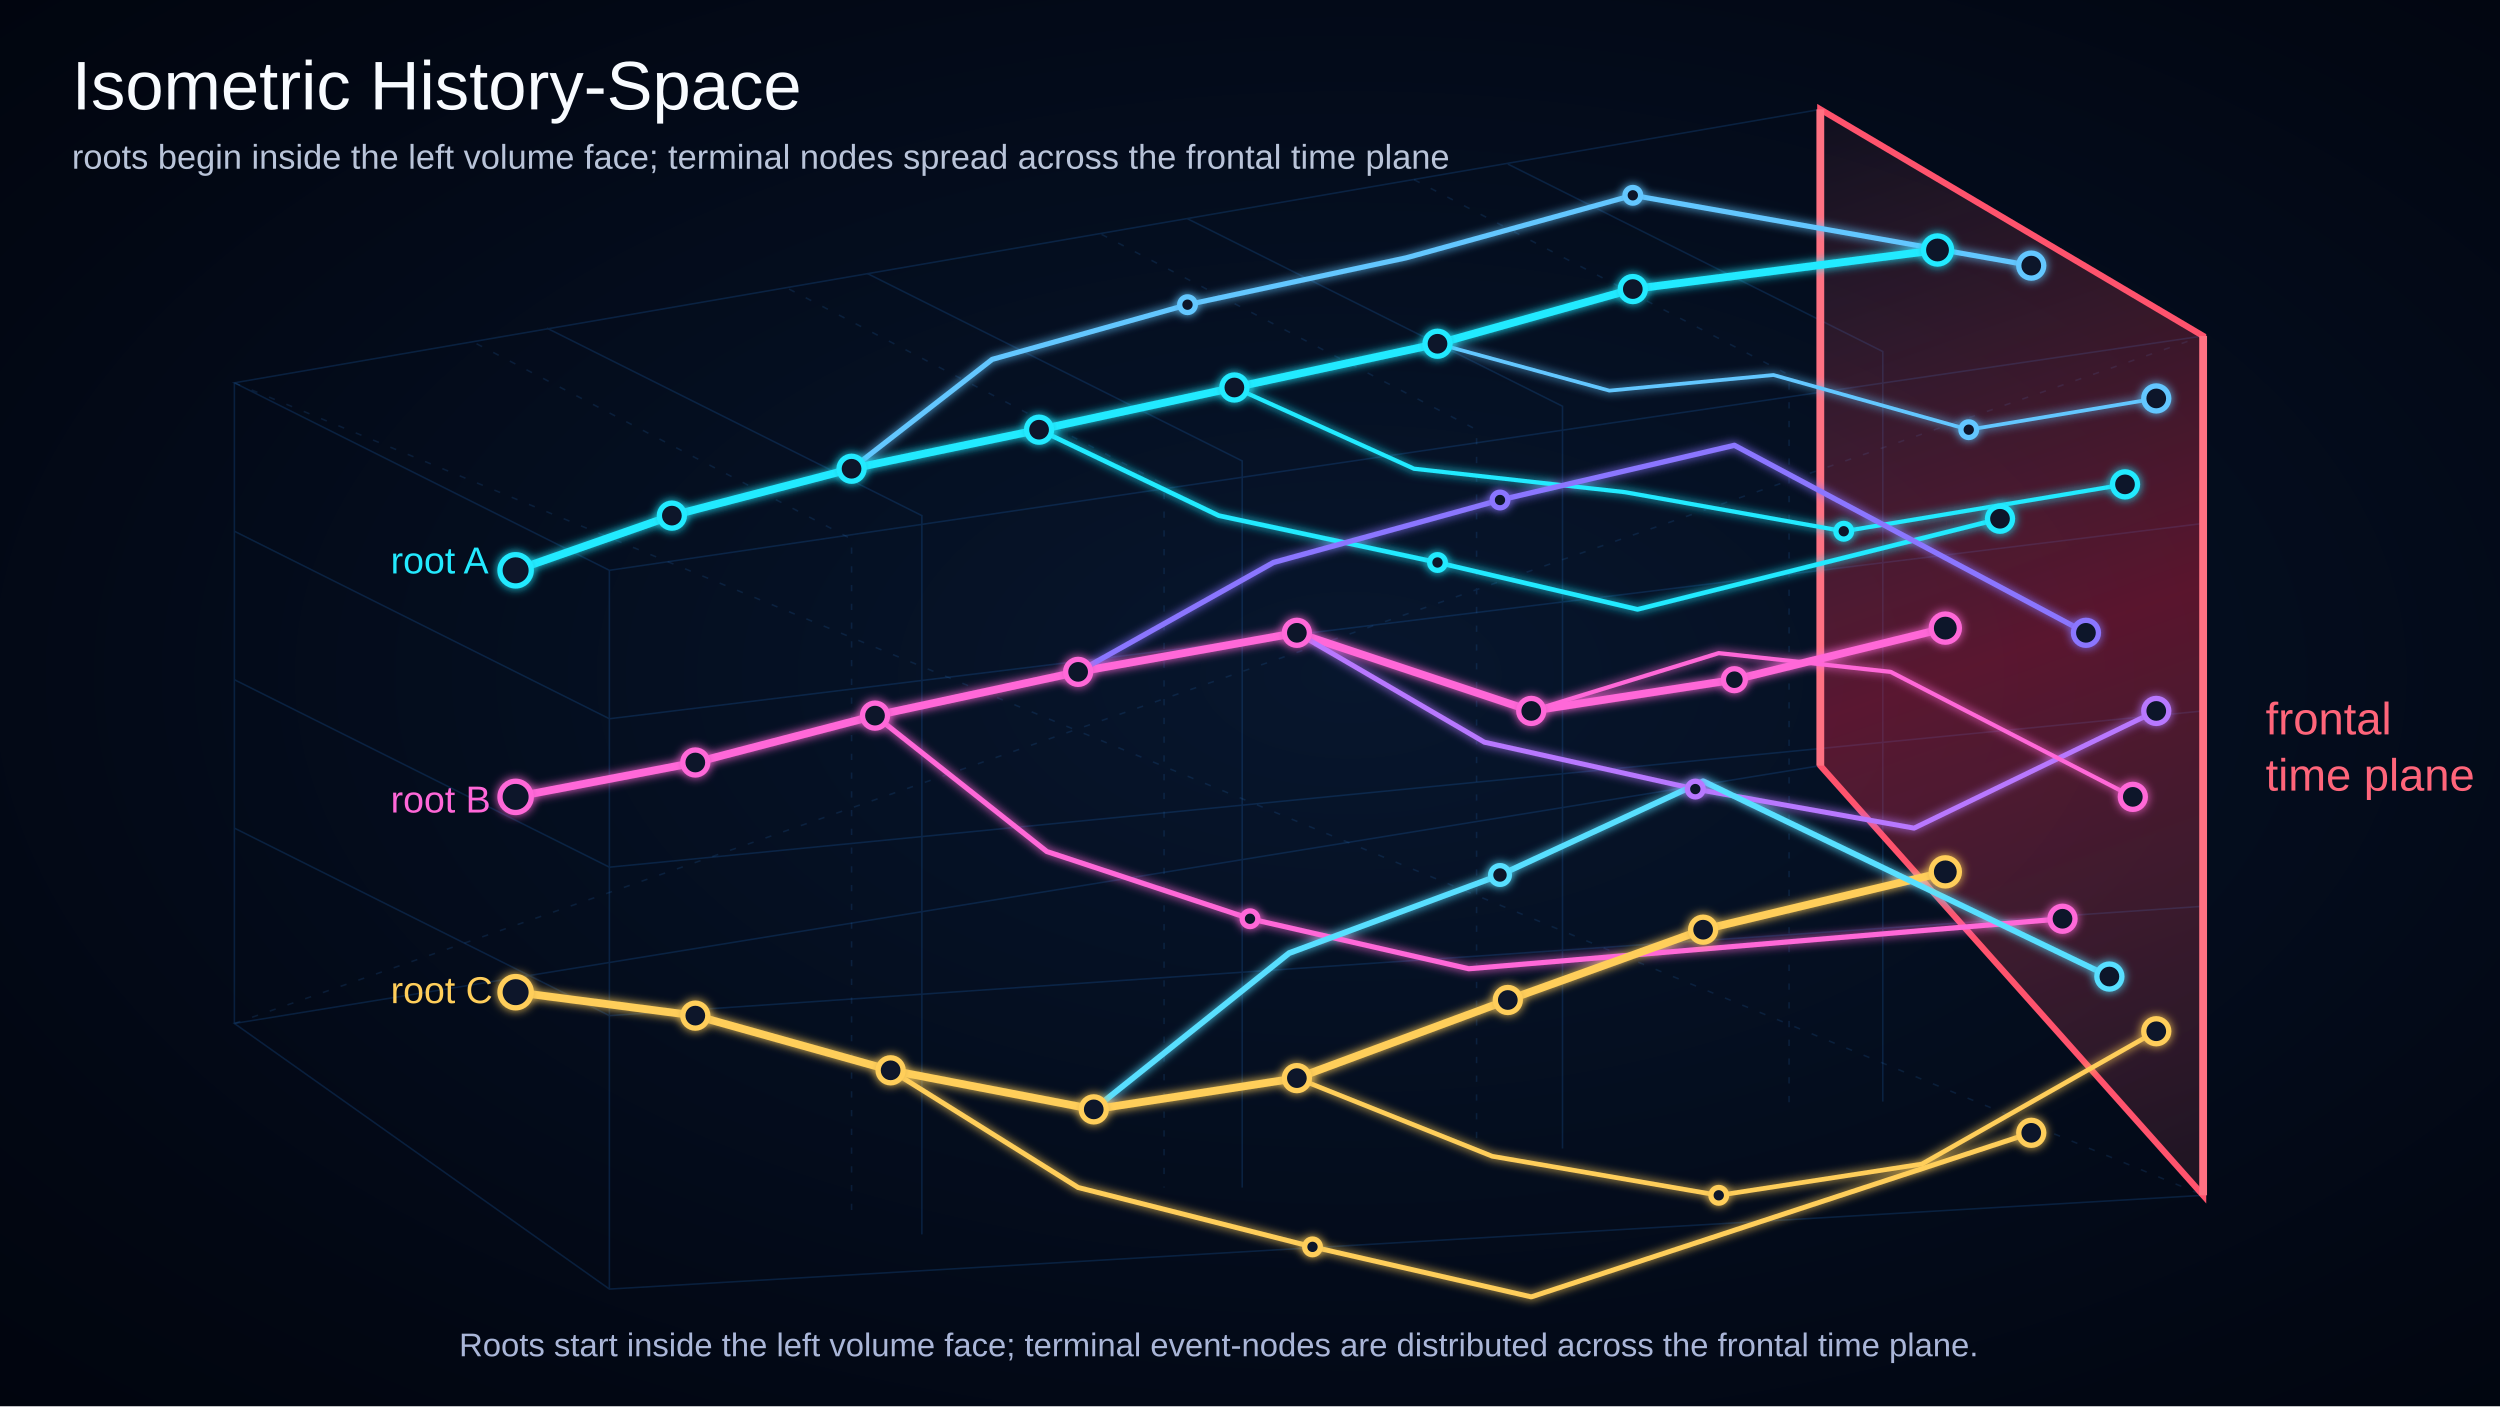
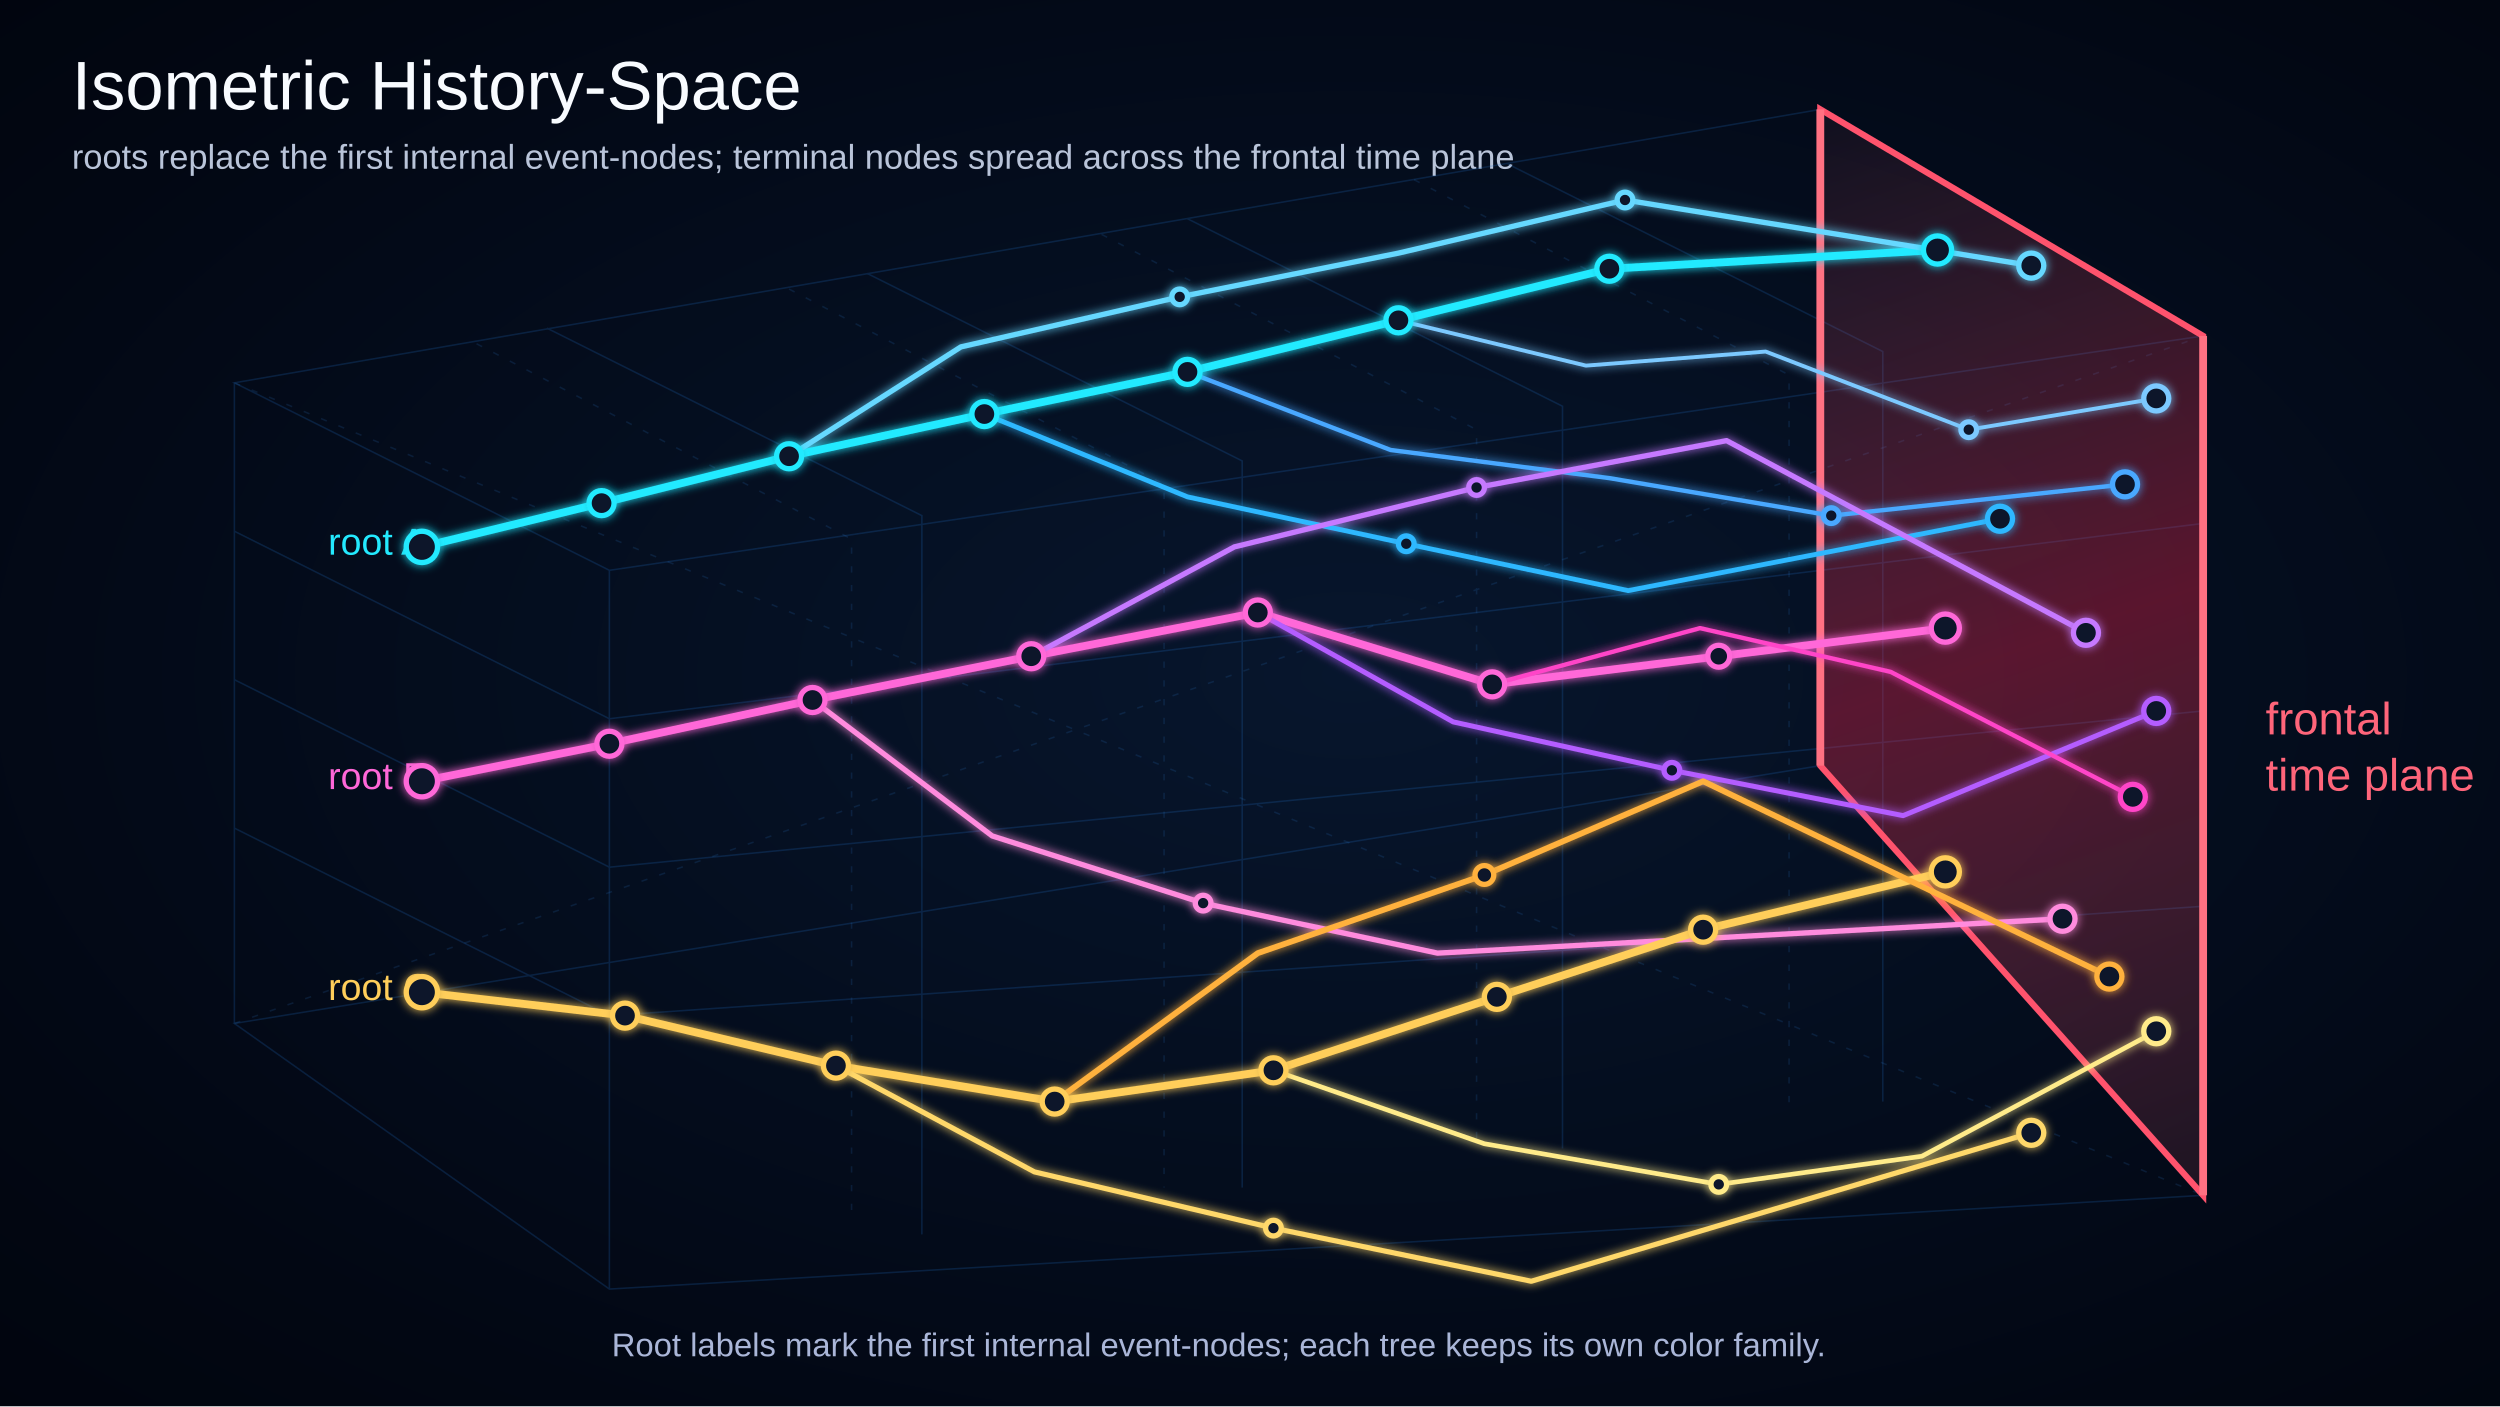
<svg xmlns="http://www.w3.org/2000/svg" viewBox="0 0 1600 900" role="img" aria-labelledby="title desc">
  <defs>
    <radialGradient id="bg" cx="54%" cy="48%" r="88%">
      <stop offset="0" stop-color="#07162d" />
      <stop offset="0.68" stop-color="#020713" />
      <stop offset="1" stop-color="#00030a" />
    </radialGradient>
    <linearGradient id="plane" x1="1165" y1="70" x2="1410" y2="765" gradientUnits="userSpaceOnUse">
      <stop offset="0" stop-color="#ff6b7d" stop-opacity="0.05" />
      <stop offset="0.5" stop-color="#ff234a" stop-opacity="0.34" />
      <stop offset="1" stop-color="#ff6b7d" stop-opacity="0.10" />
    </linearGradient>
    <filter id="glow" x="-70%" y="-70%" width="240%" height="240%">
      <feGaussianBlur stdDeviation="3" result="b" />
      <feMerge>
        <feMergeNode in="b" />
        <feMergeNode in="SourceGraphic" />
      </feMerge>
    </filter>
  </defs>
  <rect width="1600" height="900" fill="url(#bg)" />
  <text x="46" y="70" fill="#f8fbff" font-family="Segoe UI, Arial, sans-serif" font-size="44">Isometric History-Space</text>
-   <text x="46" y="108" fill="#b9c4d9" font-family="Segoe UI, Arial, sans-serif" font-size="22">roots begin inside the left volume face; terminal nodes spread across the frontal time plane</text>
+   <text x="46" y="108" fill="#b9c4d9" font-family="Segoe UI, Arial, sans-serif" font-size="22">roots replace the first internal event-nodes; terminal nodes spread across the frontal time plane</text>
  <g stroke="#1f6fc7" fill="none" opacity="0.22">
    <path d="M150 245 L1165 70 L1410 215 L390 365 Z" />
    <path d="M150 655 L1165 490 L1410 765 L390 825 Z" />
    <path d="M150 245 V655 M390 365 V825 M1165 70 V490 M1410 215 V765" />
    <path d="M150 340 L390 460 L1410 335 M150 435 L390 555 L1410 455 M150 530 L390 650 L1410 580" />
    <path d="M350 210 L590 330 V790 M555 175 L795 295 V760 M760 140 L1000 260 V735 M965 105 L1205 225 V705" />
  </g>
  <g opacity="0.16" stroke="#2d7fd7" fill="none" stroke-dasharray="4 8">
    <path d="M150 245 L1410 765 M150 655 L1410 215" />
    <path d="M305 220 L545 345 L545 780 M505 185 L745 310 L745 760 M705 150 L945 275 L945 735 M905 115 L1145 240 L1145 710" />
  </g>
  <polygon points="1165,70 1410,215 1410,765 1165,490" fill="url(#plane)" stroke="#ff536d" stroke-width="4" />
  <line x1="1165" y1="70" x2="1165" y2="490" stroke="#ff7182" stroke-width="5" />
  <line x1="1410" y1="215" x2="1410" y2="765" stroke="#ff7182" stroke-width="5" />
  <text x="1450" y="470" fill="#ff657a" font-family="Segoe UI, Arial, sans-serif" font-size="29">frontal</text>
  <text x="1450" y="506" fill="#ff657a" font-family="Segoe UI, Arial, sans-serif" font-size="29">time plane</text>
-   <text x="250" y="367" fill="#23eaff" font-family="Segoe UI, Arial, sans-serif" font-size="24">root A</text>
-   <text x="250" y="520" fill="#ff67d8" font-family="Segoe UI, Arial, sans-serif" font-size="24">root B</text>
-   <text x="250" y="642" fill="#ffce5a" font-family="Segoe UI, Arial, sans-serif" font-size="24">root C</text>
+   <text x="210" y="355" fill="#23eaff" font-family="Segoe UI, Arial, sans-serif" font-size="24">root A</text>
+   <text x="210" y="505" fill="#ff67d8" font-family="Segoe UI, Arial, sans-serif" font-size="24">root B</text>
+   <text x="210" y="640" fill="#ffce5a" font-family="Segoe UI, Arial, sans-serif" font-size="24">root C</text>
  <g fill="none" stroke-linecap="round" stroke-linejoin="round" filter="url(#glow)">
-     <polyline points="330,365 430,330 545,300 665,275 790,248 920,220 1045,185 1240,160" stroke="#23eaff" stroke-width="5" />
-     <polyline points="545,300 635,230 760,195 900,165 1045,125 1300,170" stroke="#63c7ff" stroke-width="3.3" />
-     <polyline points="665,275 780,330 920,360 1048,390 1280,332" stroke="#23eaff" stroke-width="3" />
-     <polyline points="790,248 905,300 1040,315 1180,340 1360,310" stroke="#23eaff" stroke-width="2.7" />
-     <polyline points="920,220 1030,250 1135,240 1260,275 1380,255" stroke="#63c7ff" stroke-width="2.4" />
-     <polyline points="330,510 445,488 560,458 690,430 830,405 980,455 1110,435 1245,402" stroke="#ff67d8" stroke-width="5" />
-     <polyline points="560,458 670,545 800,588 940,620 1320,588" stroke="#ff67d8" stroke-width="3.3" />
-     <polyline points="690,430 815,360 960,320 1110,285 1335,405" stroke="#8b76ff" stroke-width="3.4" />
-     <polyline points="830,405 950,475 1085,505 1225,530 1380,455" stroke="#b878ff" stroke-width="3.2" />
-     <polyline points="980,455 1100,418 1210,430 1365,510" stroke="#ff67d8" stroke-width="2.7" />
-     <polyline points="330,635 445,650 570,685 700,710 830,690 965,640 1090,595 1245,558" stroke="#ffce5a" stroke-width="5" />
-     <polyline points="570,685 690,760 840,798 980,830 1300,725" stroke="#ffce5a" stroke-width="3.2" />
-     <polyline points="700,710 825,610 960,560 1090,500 1350,625" stroke="#58dfff" stroke-width="3.7" />
-     <polyline points="830,690 955,740 1100,765 1230,745 1380,660" stroke="#ffce5a" stroke-width="3" />
+     <polyline points="270,350 385,322 505,292 630,265 760,238 895,205 1030,172 1240,160" stroke="#23eaff" stroke-width="5" />
+     <polyline points="505,292 615,222 755,190 895,162 1040,128 1300,170" stroke="#66d8ff" stroke-width="3.4" />
+     <polyline points="630,265 760,318 900,348 1042,378 1280,332" stroke="#2fb8ff" stroke-width="3.1" />
+     <polyline points="760,238 890,288 1030,306 1172,330 1360,310" stroke="#4aa8ff" stroke-width="2.8" />
+     <polyline points="895,205 1015,234 1130,225 1260,275 1380,255" stroke="#7cc9ff" stroke-width="2.5" />
+     <polyline points="270,500 390,476 520,448 660,420 805,392 955,438 1100,420 1245,402" stroke="#ff67d8" stroke-width="5" />
+     <polyline points="520,448 635,535 770,578 920,610 1320,588" stroke="#ff8bdd" stroke-width="3.4" />
+     <polyline points="660,420 790,350 945,312 1105,282 1335,405" stroke="#c679ff" stroke-width="3.4" />
+     <polyline points="805,392 930,462 1070,493 1218,522 1380,455" stroke="#b45dff" stroke-width="3.2" />
+     <polyline points="955,438 1088,402 1210,430 1365,510" stroke="#ff45c8" stroke-width="2.8" />
+     <polyline points="270,635 400,650 535,682 675,705 815,685 958,638 1090,595 1245,558" stroke="#ffce5a" stroke-width="5" />
+     <polyline points="535,682 662,750 815,786 980,820 1300,725" stroke="#ffd86b" stroke-width="3.3" />
+     <polyline points="675,705 805,610 950,560 1090,500 1350,625" stroke="#ffb13d" stroke-width="3.7" />
+     <polyline points="815,685 950,732 1100,758 1230,740 1380,660" stroke="#ffeb8a" stroke-width="3" />
  </g>
  <g fill="#07152a" stroke-width="3.4" filter="url(#glow)">
-     <circle cx="330" cy="365" r="10" stroke="#23eaff" />
-     <circle cx="430" cy="330" r="8" stroke="#23eaff" />
-     <circle cx="545" cy="300" r="8" stroke="#23eaff" />
-     <circle cx="665" cy="275" r="8" stroke="#23eaff" />
-     <circle cx="790" cy="248" r="8" stroke="#23eaff" />
-     <circle cx="920" cy="220" r="8" stroke="#23eaff" />
-     <circle cx="1045" cy="185" r="8" stroke="#23eaff" />
+     <circle cx="270" cy="350" r="10" stroke="#23eaff" />
+     <circle cx="385" cy="322" r="8" stroke="#23eaff" />
+     <circle cx="505" cy="292" r="8" stroke="#23eaff" />
+     <circle cx="630" cy="265" r="8" stroke="#23eaff" />
+     <circle cx="760" cy="238" r="8" stroke="#23eaff" />
+     <circle cx="895" cy="205" r="8" stroke="#23eaff" />
+     <circle cx="1030" cy="172" r="8" stroke="#23eaff" />
    <circle cx="1240" cy="160" r="9" stroke="#23eaff" />
-     <circle cx="760" cy="195" r="5" stroke="#63c7ff" />
-     <circle cx="1045" cy="125" r="5" stroke="#63c7ff" />
-     <circle cx="1300" cy="170" r="8" stroke="#63c7ff" />
-     <circle cx="920" cy="360" r="5" stroke="#23eaff" />
-     <circle cx="1280" cy="332" r="8" stroke="#23eaff" />
-     <circle cx="1180" cy="340" r="5" stroke="#23eaff" />
-     <circle cx="1360" cy="310" r="8" stroke="#23eaff" />
-     <circle cx="1260" cy="275" r="5" stroke="#63c7ff" />
-     <circle cx="1380" cy="255" r="8" stroke="#63c7ff" />
-     <circle cx="330" cy="510" r="10" stroke="#ff67d8" />
-     <circle cx="445" cy="488" r="8" stroke="#ff67d8" />
-     <circle cx="560" cy="458" r="8" stroke="#ff67d8" />
-     <circle cx="690" cy="430" r="8" stroke="#ff67d8" />
-     <circle cx="830" cy="405" r="8" stroke="#ff67d8" />
-     <circle cx="980" cy="455" r="8" stroke="#ff67d8" />
-     <circle cx="1110" cy="435" r="7" stroke="#ff67d8" />
+     <circle cx="755" cy="190" r="5" stroke="#66d8ff" />
+     <circle cx="1040" cy="128" r="5" stroke="#66d8ff" />
+     <circle cx="1300" cy="170" r="8" stroke="#66d8ff" />
+     <circle cx="900" cy="348" r="5" stroke="#2fb8ff" />
+     <circle cx="1280" cy="332" r="8" stroke="#2fb8ff" />
+     <circle cx="1172" cy="330" r="5" stroke="#4aa8ff" />
+     <circle cx="1360" cy="310" r="8" stroke="#4aa8ff" />
+     <circle cx="1260" cy="275" r="5" stroke="#7cc9ff" />
+     <circle cx="1380" cy="255" r="8" stroke="#7cc9ff" />
+     <circle cx="270" cy="500" r="10" stroke="#ff67d8" />
+     <circle cx="390" cy="476" r="8" stroke="#ff67d8" />
+     <circle cx="520" cy="448" r="8" stroke="#ff67d8" />
+     <circle cx="660" cy="420" r="8" stroke="#ff67d8" />
+     <circle cx="805" cy="392" r="8" stroke="#ff67d8" />
+     <circle cx="955" cy="438" r="8" stroke="#ff67d8" />
+     <circle cx="1100" cy="420" r="7" stroke="#ff67d8" />
    <circle cx="1245" cy="402" r="9" stroke="#ff67d8" />
-     <circle cx="800" cy="588" r="5" stroke="#ff67d8" />
-     <circle cx="1320" cy="588" r="8" stroke="#ff67d8" />
-     <circle cx="960" cy="320" r="5" stroke="#8b76ff" />
-     <circle cx="1335" cy="405" r="8" stroke="#8b76ff" />
-     <circle cx="1085" cy="505" r="5" stroke="#b878ff" />
-     <circle cx="1380" cy="455" r="8" stroke="#b878ff" />
-     <circle cx="1365" cy="510" r="8" stroke="#ff67d8" />
-     <circle cx="330" cy="635" r="10" stroke="#ffce5a" />
-     <circle cx="445" cy="650" r="8" stroke="#ffce5a" />
-     <circle cx="570" cy="685" r="8" stroke="#ffce5a" />
-     <circle cx="700" cy="710" r="8" stroke="#ffce5a" />
-     <circle cx="830" cy="690" r="8" stroke="#ffce5a" />
-     <circle cx="965" cy="640" r="8" stroke="#ffce5a" />
+     <circle cx="770" cy="578" r="5" stroke="#ff8bdd" />
+     <circle cx="1320" cy="588" r="8" stroke="#ff8bdd" />
+     <circle cx="945" cy="312" r="5" stroke="#c679ff" />
+     <circle cx="1335" cy="405" r="8" stroke="#c679ff" />
+     <circle cx="1070" cy="493" r="5" stroke="#b45dff" />
+     <circle cx="1380" cy="455" r="8" stroke="#b45dff" />
+     <circle cx="1365" cy="510" r="8" stroke="#ff45c8" />
+     <circle cx="270" cy="635" r="10" stroke="#ffce5a" />
+     <circle cx="400" cy="650" r="8" stroke="#ffce5a" />
+     <circle cx="535" cy="682" r="8" stroke="#ffce5a" />
+     <circle cx="675" cy="705" r="8" stroke="#ffce5a" />
+     <circle cx="815" cy="685" r="8" stroke="#ffce5a" />
+     <circle cx="958" cy="638" r="8" stroke="#ffce5a" />
    <circle cx="1090" cy="595" r="8" stroke="#ffce5a" />
    <circle cx="1245" cy="558" r="9" stroke="#ffce5a" />
-     <circle cx="840" cy="798" r="5" stroke="#ffce5a" />
-     <circle cx="1300" cy="725" r="8" stroke="#ffce5a" />
-     <circle cx="960" cy="560" r="6" stroke="#58dfff" />
-     <circle cx="1350" cy="625" r="8" stroke="#58dfff" />
-     <circle cx="1100" cy="765" r="5" stroke="#ffce5a" />
-     <circle cx="1380" cy="660" r="8" stroke="#ffce5a" />
+     <circle cx="815" cy="786" r="5" stroke="#ffd86b" />
+     <circle cx="1300" cy="725" r="8" stroke="#ffd86b" />
+     <circle cx="950" cy="560" r="6" stroke="#ffb13d" />
+     <circle cx="1350" cy="625" r="8" stroke="#ffb13d" />
+     <circle cx="1100" cy="758" r="5" stroke="#ffeb8a" />
+     <circle cx="1380" cy="660" r="8" stroke="#ffeb8a" />
  </g>
-   <text x="780" y="868" fill="#aab6d8" font-family="Segoe UI, Arial, sans-serif" font-size="21" text-anchor="middle">Roots start inside the left volume face; terminal event-nodes are distributed across the frontal time plane.</text>
+   <text x="780" y="868" fill="#aab6d8" font-family="Segoe UI, Arial, sans-serif" font-size="21" text-anchor="middle">Root labels mark the first internal event-nodes; each tree keeps its own color family.</text>
</svg>
